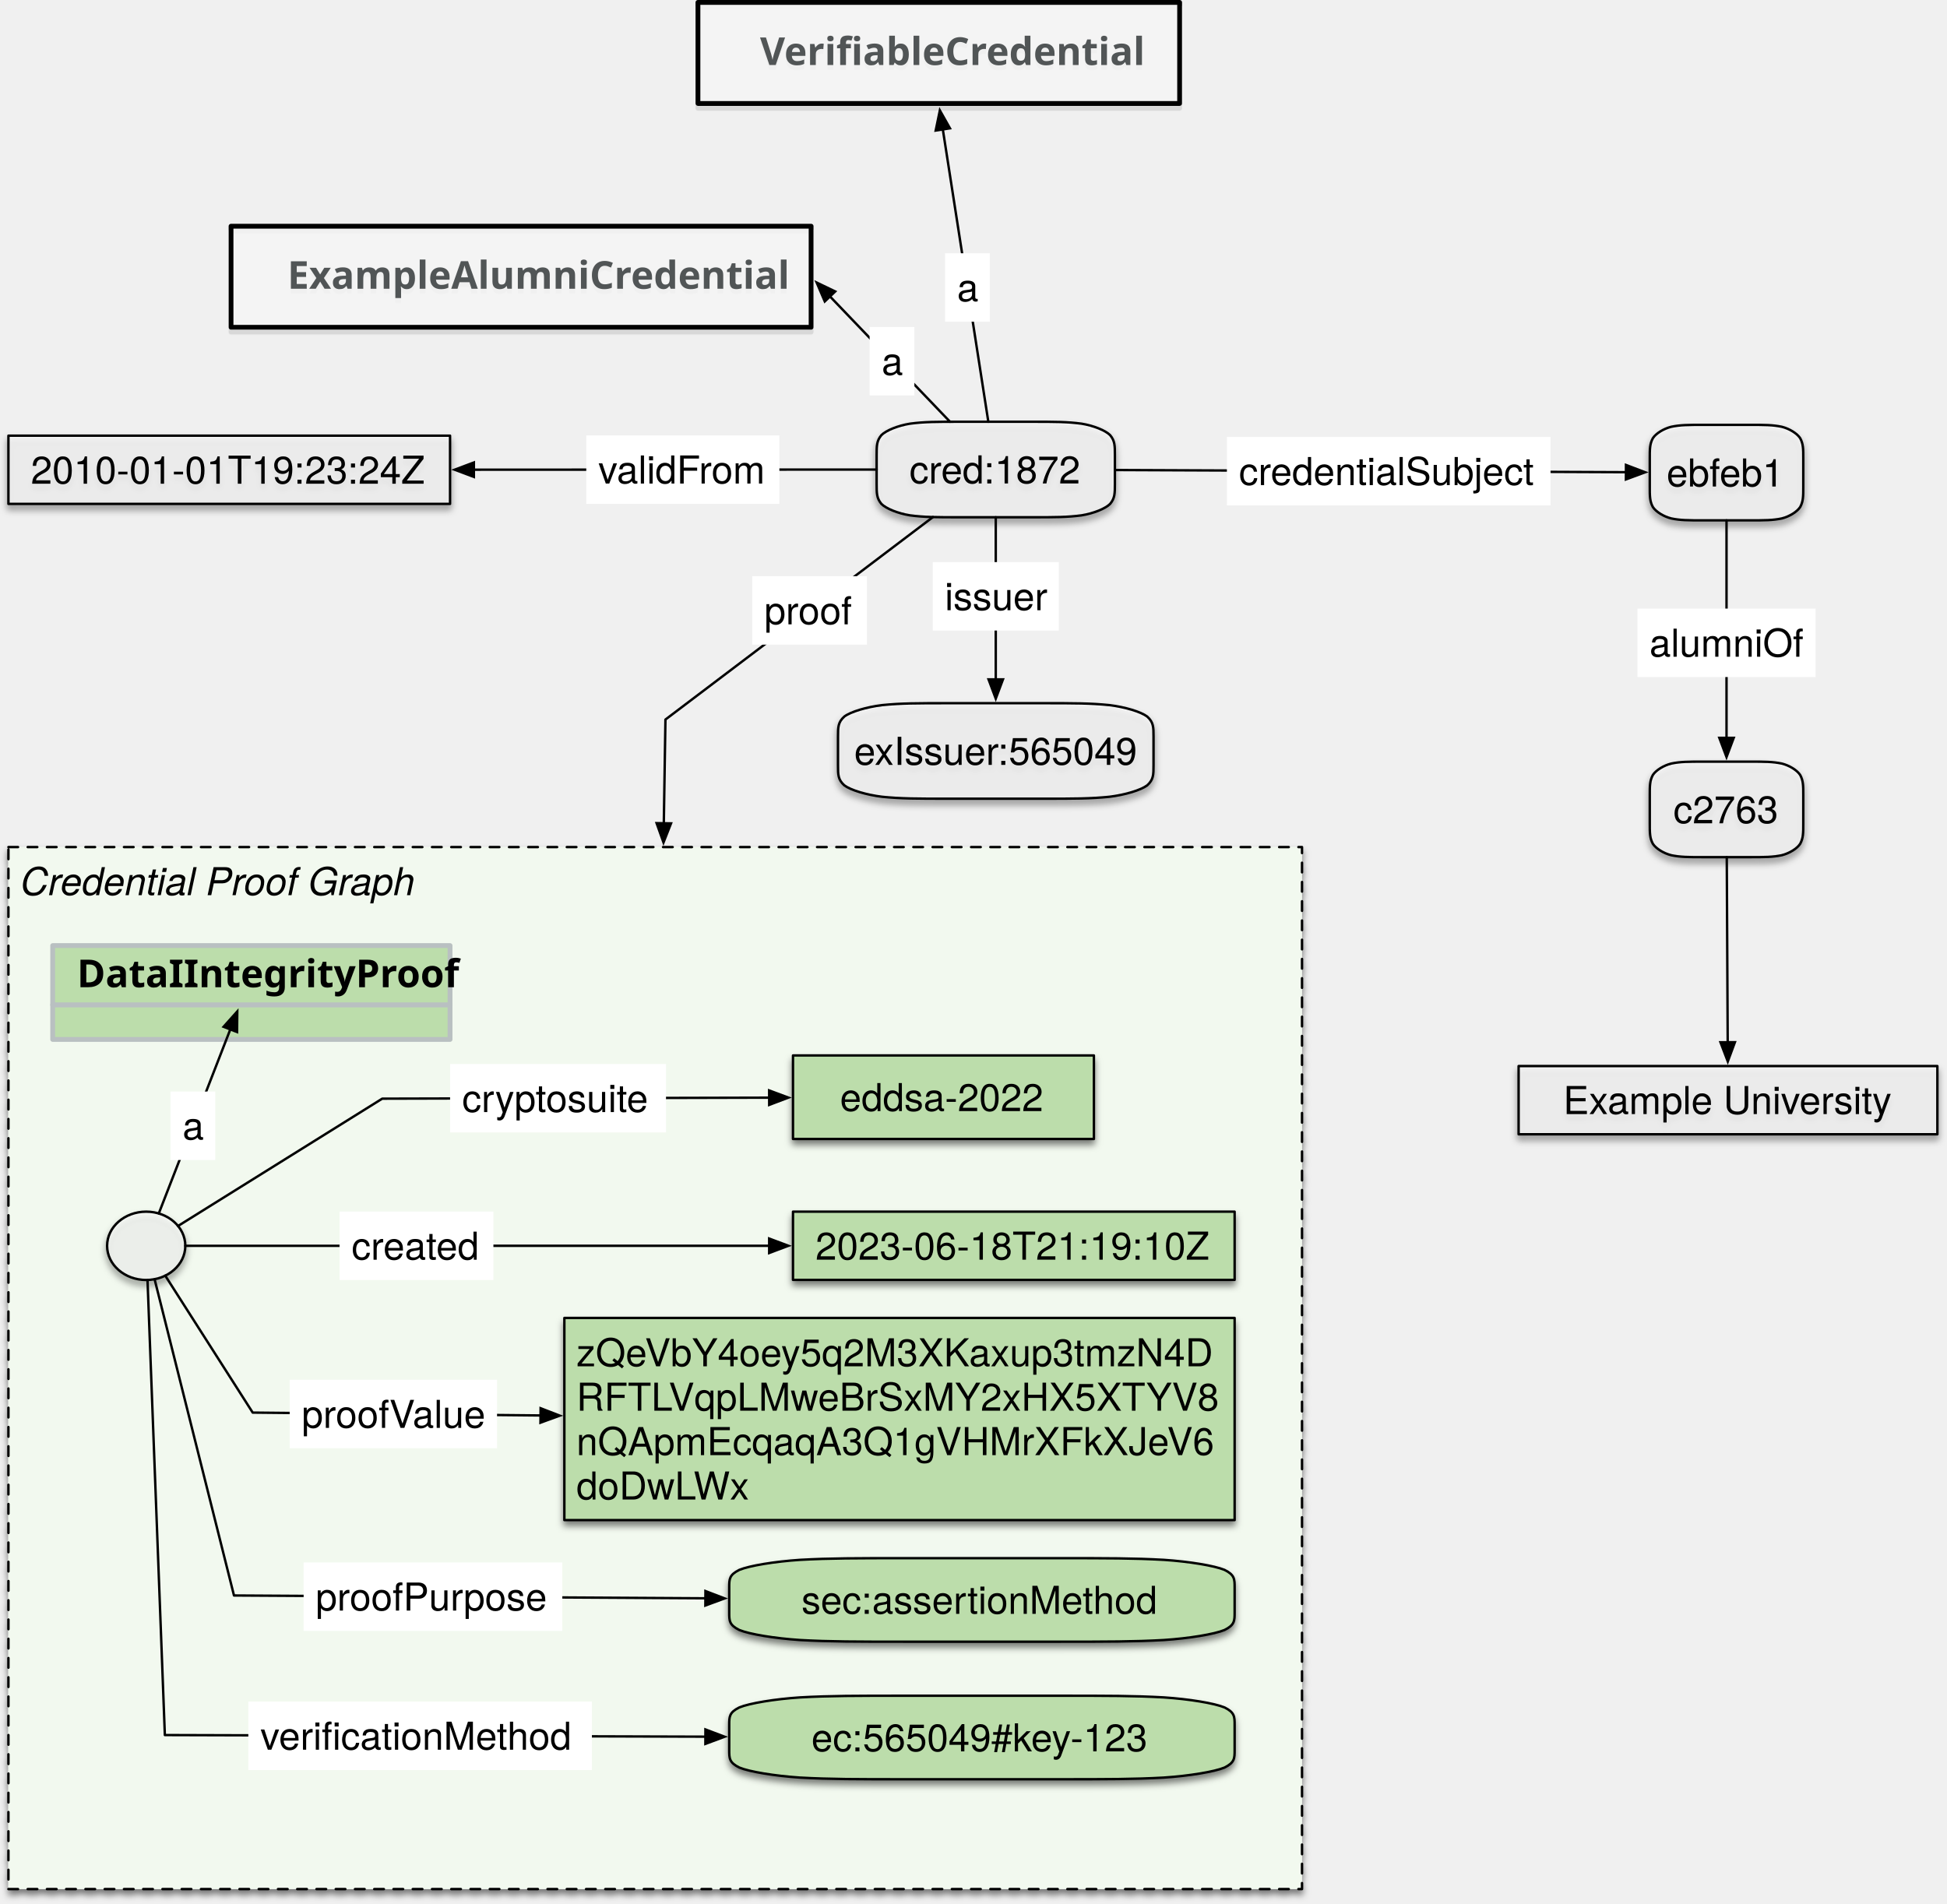
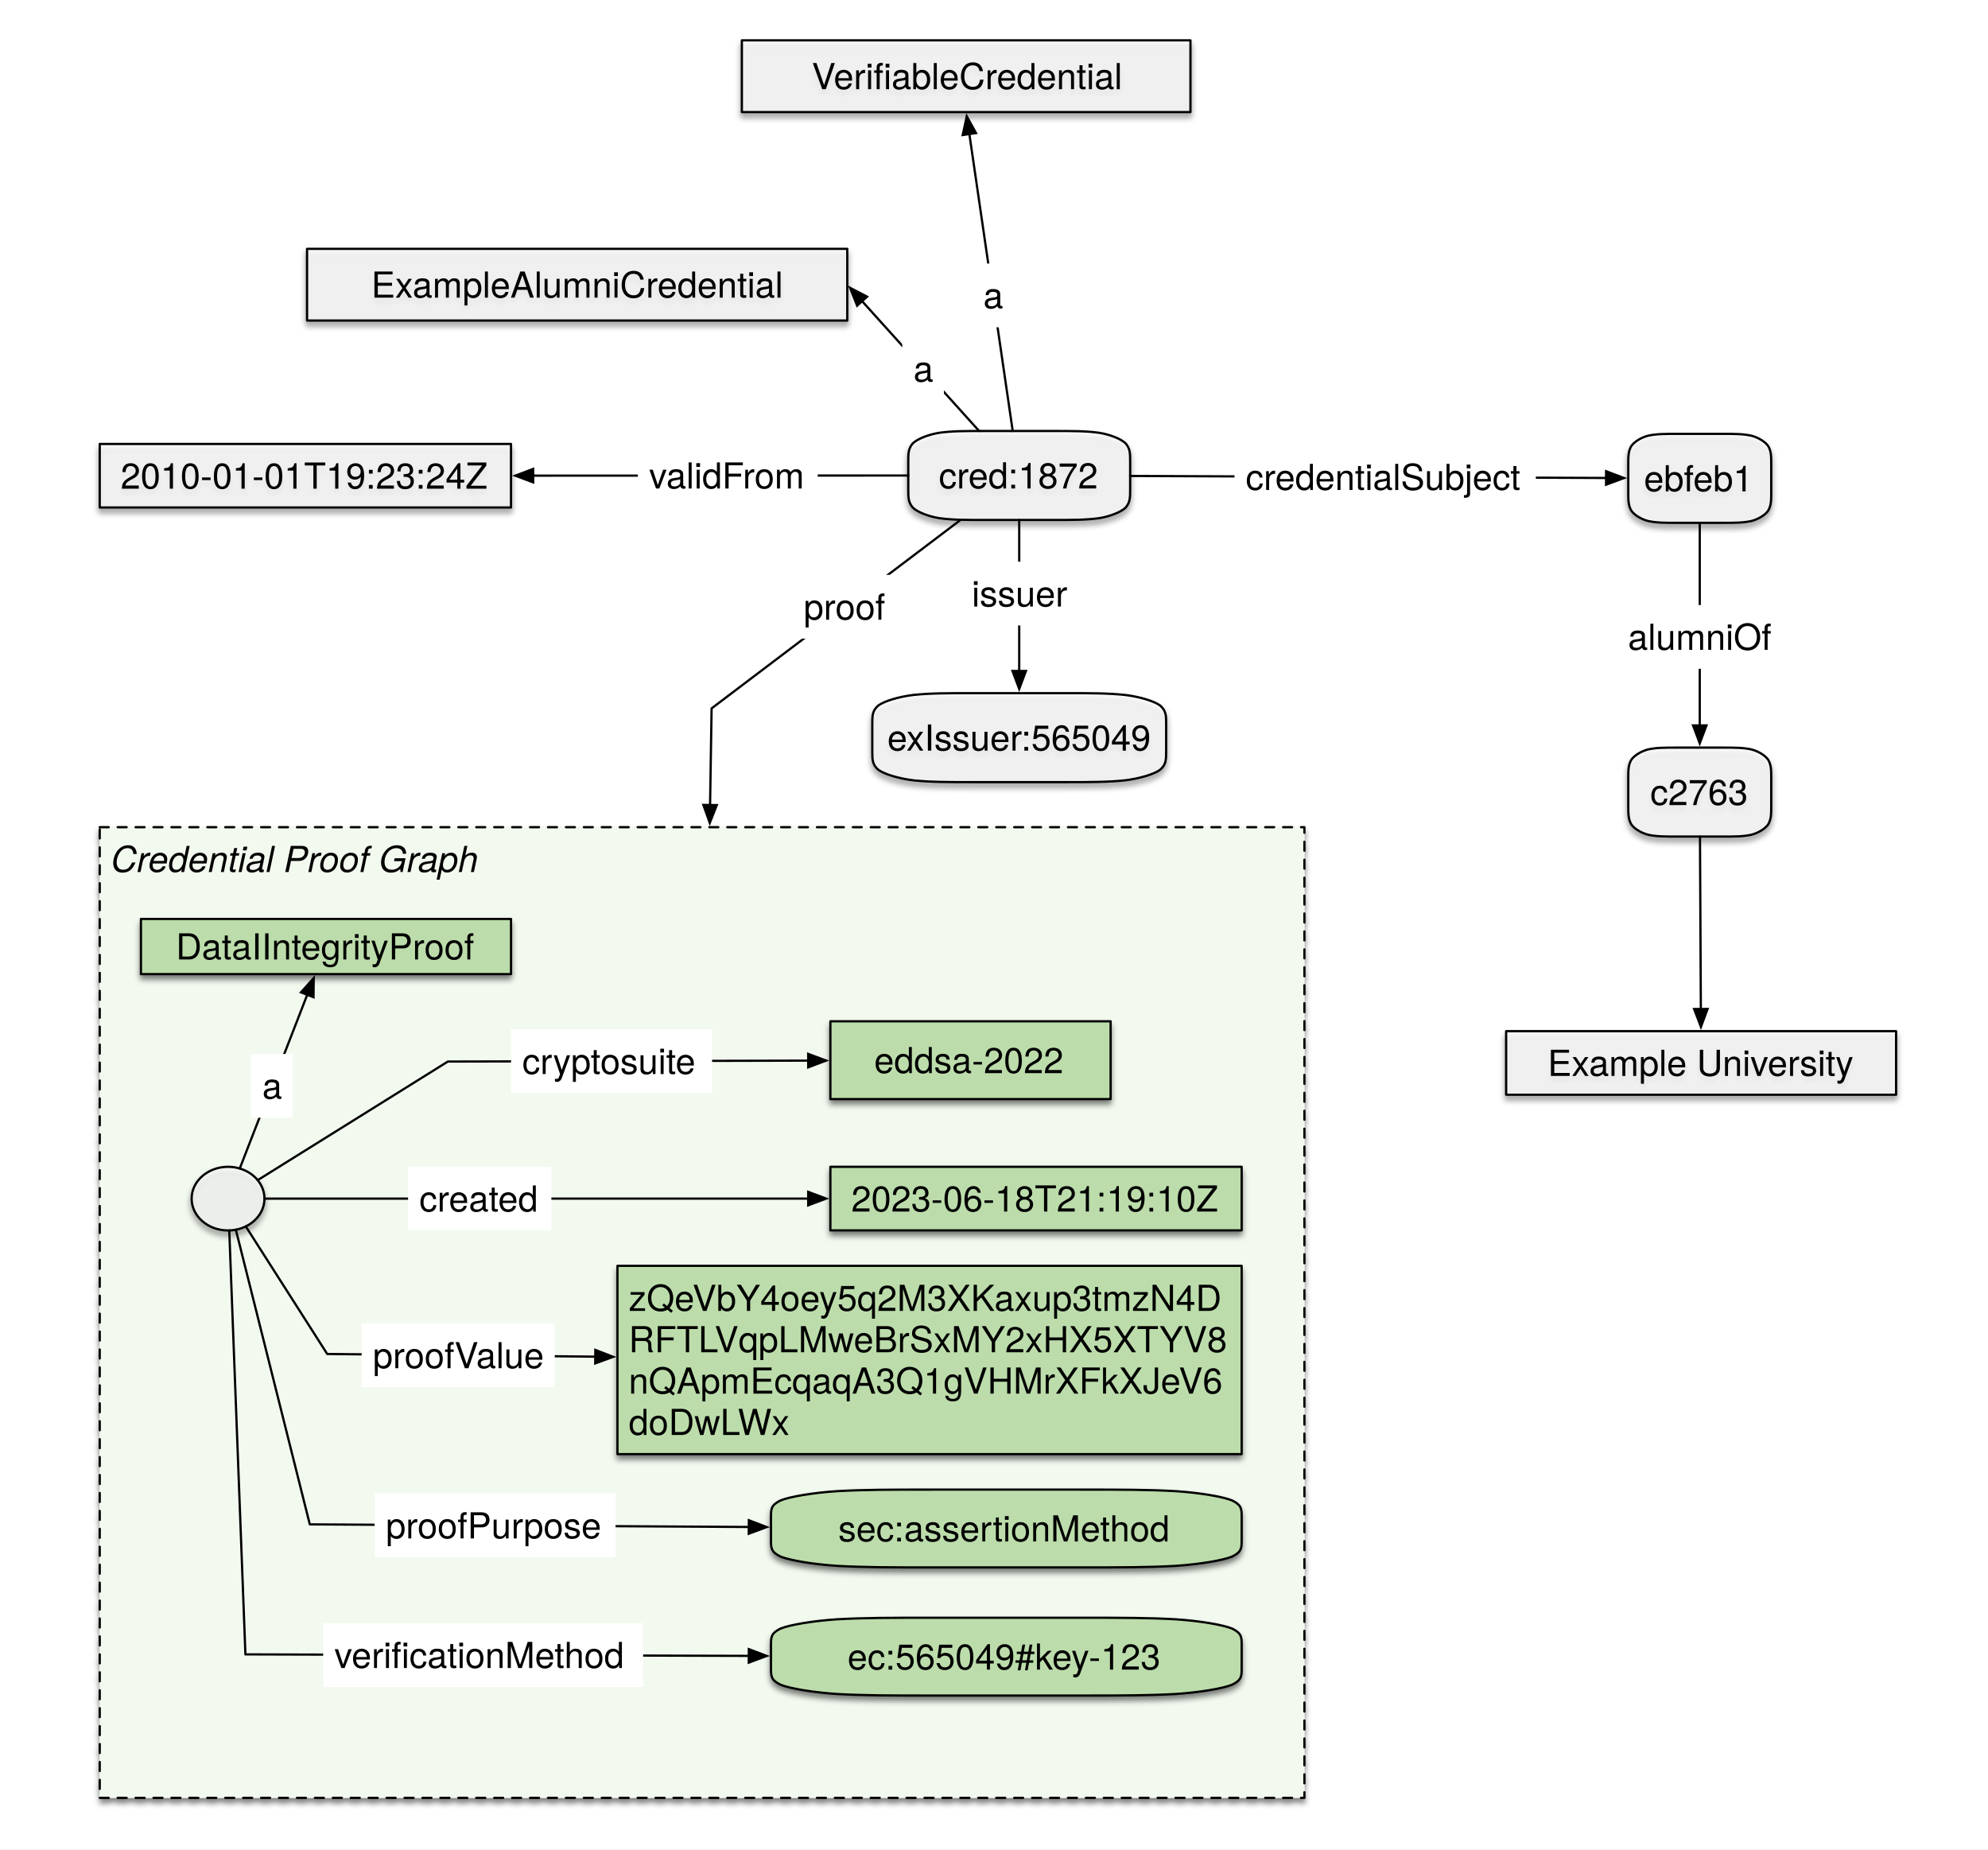
- <svg xmlns="http://www.w3.org/2000/svg" version="1.1" viewBox="-610 -19 809 791" width="809" height="791">
+ <svg xmlns="http://www.w3.org/2000/svg" version="1.1" viewBox="-651 -36 887 825" width="887" height="825">
  <defs>
-     <filter id="Shadow" filterUnits="userSpaceOnUse" x="-690.9" y="-98.1">
+     <filter id="Shadow" filterUnits="userSpaceOnUse" x="-739.7" y="-118.5">
      <feGaussianBlur in="SourceAlpha" result="blur" stdDeviation="1.308" />
      <feOffset in="blur" result="offset" dx="0" dy="2" />
      <feFlood flood-color="black" flood-opacity=".5" result="flood" />
      <feComposite in="flood" in2="offset" operator="in" result="color" />
      <feMerge>
        <feMergeNode in="color" />
        <feMergeNode in="SourceGraphic" />
      </feMerge>
    </filter>
    <marker orient="auto" overflow="visible" markerUnits="strokeWidth" id="FilledArrow_Marker" stroke-linejoin="miter" stroke-miterlimit="10" viewBox="-1 -4 10 8" markerWidth="10" markerHeight="8" color="black">
      <g>
        <path d="M 8 0 L 0 -3 L 0 3 Z" fill="currentColor" stroke="currentColor" stroke-width="1" />
      </g>
    </marker>
-     <filter id="Shadow_2" filterUnits="userSpaceOnUse" x="-690.9" y="-98.1">
-       <feOffset in="SourceAlpha" result="offset" dx="0" dy="2" />
-       <feFlood flood-color="#919191" flood-opacity=".25" result="flood" />
-       <feComposite in="flood" in2="offset" operator="in" result="color" />
-       <feMerge>
-         <feMergeNode in="color" />
-         <feMergeNode in="SourceGraphic" />
-       </feMerge>
-     </filter>
  </defs>
  <g id="Ex1Cred_fromJsonLd" fill="none" fill-opacity="1" stroke-opacity="1" stroke="none" stroke-dasharray="none">
    <g id="Ex1Cred_fromJsonLd_Layer_1">
+       <g id="Graphic_83">
+         <rect x="-651" y="-36" width="887" height="825" fill="white" />
+       </g>
      <g id="Graphic_2" filter="url(#Shadow)">
        <rect x="-606.5" y="333" width="537.5" height="433" fill="#f2f9ef" />
        <path d="M -606.5 333 L -69 333 L -69 766 L -606.5 766 Z" stroke="black" stroke-linecap="round" stroke-linejoin="round" stroke-dasharray="4.0,4.0" stroke-width="1" />
        <text transform="translate(-601.5 338)" fill="black">
          <tspan font-family="Helvetica Neue" font-style="italic" font-size="16" fill="black" x="0" y="15">Credential Proof Graph</tspan>
        </text>
      </g>
      <g id="Graphic_8" filter="url(#Shadow)">
        <path d="M 97.823 297.5 L 116.957 297.5 C 123.335 297.5 126.524 297.5 130.35 298.294 C 133.539 299.087 136.728 301.072 138.004 303.056 C 139.28 305.437 139.28 307.421 139.28 311.39 L 139.28 323.295 C 139.28 327.264 139.28 329.248 138.004 331.629 C 136.728 333.613 133.539 335.598 130.35 336.391 C 126.524 337.185 123.335 337.185 116.957 337.185 L 97.823 337.185 C 91.445 337.185 88.256 337.185 84.429 336.391 C 81.24 335.598 78.051 333.613 76.776 331.629 C 75.5 329.248 75.5 327.264 75.5 323.295 L 75.5 311.39 C 75.5 307.421 75.5 305.437 76.776 303.056 C 78.051 301.072 81.24 299.087 84.429 298.294 C 88.256 297.5 91.445 297.5 97.823 297.5 M 97.823 297.5" fill="white" fill-opacity=".535" />
        <path d="M 97.823 297.5 L 116.957 297.5 C 123.335 297.5 126.524 297.5 130.35 298.294 C 133.539 299.087 136.728 301.072 138.004 303.056 C 139.28 305.437 139.28 307.421 139.28 311.39 L 139.28 323.295 C 139.28 327.264 139.28 329.248 138.004 331.629 C 136.728 333.613 133.539 335.598 130.35 336.391 C 126.524 337.185 123.335 337.185 116.957 337.185 L 97.823 337.185 C 91.445 337.185 88.256 337.185 84.429 336.391 C 81.24 335.598 78.051 333.613 76.776 331.629 C 75.5 329.248 75.5 327.264 75.5 323.295 L 75.5 311.39 C 75.5 307.421 75.5 305.437 76.776 303.056 C 78.051 301.072 81.24 299.087 84.429 298.294 C 88.256 297.5 91.445 297.5 97.823 297.5 M 97.823 297.5" stroke="black" stroke-linecap="round" stroke-linejoin="round" stroke-width="1" />
        <text transform="translate(80.5 308.1185)" fill="black">
          <tspan font-family="Helvetica Neue" font-size="16" fill="black" x="4.802" y="15">c2763</tspan>
        </text>
      </g>
      <g id="Line_10">
        <line x1="107.49" y1="337.185" x2="107.878" y2="414.1" marker-end="url(#FilledArrow_Marker)" stroke="black" stroke-linecap="round" stroke-linejoin="round" stroke-width="1" />
      </g>
      <g id="Graphic_11" filter="url(#Shadow)">
        <rect x="21" y="424" width="174" height="28.346" fill="white" fill-opacity=".535" />
        <rect x="21" y="424" width="174" height="28.346" stroke="black" stroke-linecap="round" stroke-linejoin="round" stroke-width="1" />
        <text transform="translate(26 428.9492)" fill="black">
          <tspan font-family="Helvetica Neue" font-size="16" fill="black" x="13.552" y="15">Example University</tspan>
        </text>
      </g>
      <g id="Graphic_19" filter="url(#Shadow)">
        <path d="M 97.823 157.551 L 116.957 157.551 C 123.335 157.551 126.524 157.551 130.35 158.344 C 133.539 159.138 136.728 161.122 138.004 163.107 C 139.28 165.488 139.28 167.472 139.28 171.441 L 139.28 183.346 C 139.28 187.315 139.28 189.299 138.004 191.68 C 136.728 193.664 133.539 195.648 130.35 196.442 C 126.524 197.236 123.335 197.236 116.957 197.236 L 97.823 197.236 C 91.445 197.236 88.256 197.236 84.429 196.442 C 81.24 195.648 78.051 193.664 76.776 191.68 C 75.5 189.299 75.5 187.315 75.5 183.346 L 75.5 171.441 C 75.5 167.472 75.5 165.488 76.776 163.107 C 78.051 161.122 81.24 159.138 84.429 158.344 C 88.256 157.551 91.445 157.551 97.823 157.551 M 97.823 157.551" fill="white" fill-opacity=".535" />
        <path d="M 97.823 157.551 L 116.957 157.551 C 123.335 157.551 126.524 157.551 130.35 158.344 C 133.539 159.138 136.728 161.122 138.004 163.107 C 139.28 165.488 139.28 167.472 139.28 171.441 L 139.28 183.346 C 139.28 187.315 139.28 189.299 138.004 191.68 C 136.728 193.664 133.539 195.648 130.35 196.442 C 126.524 197.236 123.335 197.236 116.957 197.236 L 97.823 197.236 C 91.445 197.236 88.256 197.236 84.429 196.442 C 81.24 195.648 78.051 193.664 76.776 191.68 C 75.5 189.299 75.5 187.315 75.5 183.346 L 75.5 171.441 C 75.5 167.472 75.5 165.488 76.776 163.107 C 78.051 161.122 81.24 159.138 84.429 158.344 C 88.256 157.551 91.445 157.551 97.823 157.551 M 97.823 157.551" stroke="black" stroke-linecap="round" stroke-linejoin="round" stroke-width="1" />
        <text transform="translate(80.5 168.1693)" fill="black">
          <tspan font-family="Helvetica Neue" font-size="16" fill="black" x="1.994" y="15">ebfeb1</tspan>
        </text>
      </g>
      <g id="Line_21">
        <line x1="107.39" y1="197.236" x2="107.39" y2="287.6" marker-end="url(#FilledArrow_Marker)" stroke="black" stroke-linecap="round" stroke-linejoin="round" stroke-width="1" />
      </g>
      <g id="Graphic_20">
        <rect x="70.374" y="233.896" width="74.032" height="28.448" fill="white" />
        <text transform="translate(75.37376 238.8958)" fill="black">
          <tspan font-family="Helvetica Neue" font-size="16" fill="black" x="0" y="15">alumniOf</tspan>
        </text>
      </g>
      <g id="Graphic_22" filter="url(#Shadow)">
        <path d="M -211.1 156.264 L -181.4 156.264 C -171.5 156.264 -166.55 156.264 -160.61 157.058 C -155.66 157.852 -150.71 159.836 -148.73 161.82 C -146.75 164.201 -146.75 166.185 -146.75 170.154 L -146.75 182.059 C -146.75 186.028 -146.75 188.012 -148.73 190.393 C -150.71 192.378 -155.66 194.362 -160.61 195.156 C -166.55 195.949 -171.5 195.949 -181.4 195.949 L -211.1 195.949 C -221 195.949 -225.95 195.949 -231.89 195.156 C -236.84 194.362 -241.79 192.378 -243.77 190.393 C -245.75 188.012 -245.75 186.028 -245.75 182.059 L -245.75 170.154 C -245.75 166.185 -245.75 164.201 -243.77 161.82 C -241.79 159.836 -236.84 157.852 -231.89 157.058 C -225.95 156.264 -221 156.264 -211.1 156.264 M -211.1 156.264" fill="white" fill-opacity=".535" />
        <path d="M -211.1 156.264 L -181.4 156.264 C -171.5 156.264 -166.55 156.264 -160.61 157.058 C -155.66 157.852 -150.71 159.836 -148.73 161.82 C -146.75 164.201 -146.75 166.185 -146.75 170.154 L -146.75 182.059 C -146.75 186.028 -146.75 188.012 -148.73 190.393 C -150.71 192.378 -155.66 194.362 -160.61 195.156 C -166.55 195.949 -171.5 195.949 -181.4 195.949 L -211.1 195.949 C -221 195.949 -225.95 195.949 -231.89 195.156 C -236.84 194.362 -241.79 192.378 -243.77 190.393 C -245.75 188.012 -245.75 186.028 -245.75 182.059 L -245.75 170.154 C -245.75 166.185 -245.75 164.201 -243.77 161.82 C -241.79 159.836 -236.84 157.852 -231.89 157.058 C -225.95 156.264 -221 156.264 -211.1 156.264 M -211.1 156.264" stroke="black" stroke-linecap="round" stroke-linejoin="round" stroke-width="1" />
        <text transform="translate(-240.75 166.8827)" fill="black">
          <tspan font-family="Helvetica Neue" font-size="16" fill="black" x="8.628" y="15">cred:1872</tspan>
        </text>
      </g>
      <g id="Graphic_23" filter="url(#Shadow)">
        <path d="M -215.917 273.213 L -176.583 273.213 C -163.472 273.213 -156.917 273.213 -149.05 274.007 C -142.495 274.801 -135.939 276.785 -133.317 278.769 C -130.695 281.15 -130.695 283.135 -130.695 287.103 L -130.695 299.009 C -130.695 302.977 -130.695 304.961 -133.317 307.343 C -135.939 309.327 -142.495 311.311 -149.05 312.105 C -156.917 312.898 -163.472 312.898 -176.583 312.898 L -215.917 312.898 C -229.028 312.898 -235.583 312.898 -243.45 312.105 C -250.005 311.311 -256.561 309.327 -259.183 307.343 C -261.805 304.961 -261.805 302.977 -261.805 299.009 L -261.805 287.103 C -261.805 283.135 -261.805 281.15 -259.183 278.769 C -256.561 276.785 -250.005 274.801 -243.45 274.007 C -235.583 273.213 -229.028 273.213 -215.917 273.213 M -215.917 273.213" fill="white" fill-opacity=".535" />
        <path d="M -215.917 273.213 L -176.583 273.213 C -163.472 273.213 -156.917 273.213 -149.05 274.007 C -142.495 274.801 -135.939 276.785 -133.317 278.769 C -130.695 281.15 -130.695 283.135 -130.695 287.103 L -130.695 299.009 C -130.695 302.977 -130.695 304.961 -133.317 307.343 C -135.939 309.327 -142.495 311.311 -149.05 312.105 C -156.917 312.898 -163.472 312.898 -176.583 312.898 L -215.917 312.898 C -229.028 312.898 -235.583 312.898 -243.45 312.105 C -250.005 311.311 -256.561 309.327 -259.183 307.343 C -261.805 304.961 -261.805 302.977 -261.805 299.009 L -261.805 287.103 C -261.805 283.135 -261.805 281.15 -259.183 278.769 C -256.561 276.785 -250.005 274.801 -243.45 274.007 C -235.583 273.213 -229.028 273.213 -215.917 273.213 M -215.917 273.213" stroke="black" stroke-linecap="round" stroke-linejoin="round" stroke-width="1" />
        <text transform="translate(-256.8051 283.8319)" fill="black">
          <tspan font-family="Helvetica Neue" font-size="16" fill="black" x="1.723" y="15">exIssuer:565049</tspan>
        </text>
      </g>
      <g id="Line_26">
        <line x1="-196.25" y1="195.949" x2="-196.25" y2="263.313" marker-end="url(#FilledArrow_Marker)" stroke="black" stroke-linecap="round" stroke-linejoin="round" stroke-width="1" />
      </g>
      <g id="Graphic_25">
        <rect x="-222.434" y="214.572" width="52.368" height="28.448" fill="white" />
        <text transform="translate(-217.434 219.572)" fill="black">
          <tspan font-family="Helvetica Neue" font-size="16" fill="black" x="0" y="15">issuer</tspan>
        </text>
      </g>
-       <g id="Graphic_36" filter="url(#Shadow_2)">
-         <rect x="-320" y="-18" width="200.151" height="42" fill="white" fill-opacity=".535" />
-         <rect x="-320" y="-18" width="200.151" height="42" stroke="black" stroke-linecap="round" stroke-linejoin="round" stroke-width="2" />
-         <text transform="translate(-314 -8)" fill="#515556">
-           <tspan font-family="Avenir" font-weight="bold" font-size="16" fill="#515556" x="19.804" y="16">VerifiableCredential</tspan>
-         </text>
-       </g>
-       <g id="Graphic_35" filter="url(#Shadow_2)">
-         <rect x="-514" y="75" width="241.025" height="42" fill="white" fill-opacity=".535" />
-         <rect x="-514" y="75" width="241.025" height="42" stroke="black" stroke-linecap="round" stroke-linejoin="round" stroke-width="2" />
-         <text transform="translate(-508 85)" fill="#515556">
-           <tspan font-family="Avenir" font-weight="bold" font-size="16" fill="#515556" x="17.441" y="16">ExampleAlumniCredential</tspan>
+       <g id="Graphic_36" filter="url(#Shadow)">
+         <rect x="-320" y="-18" width="200.151" height="32" fill="white" fill-opacity=".535" />
+         <rect x="-320" y="-18" width="200.151" height="32" stroke="black" stroke-linecap="round" stroke-linejoin="round" stroke-width="1" />
+         <text transform="translate(-315 -11.224)" fill="black">
+           <tspan font-family="Helvetica Neue" font-size="16" fill="black" x="26.188" y="15">VerifiableCredential</tspan>
+         </text>
+       </g>
+       <g id="Graphic_35" filter="url(#Shadow)">
+         <rect x="-514" y="75" width="241.025" height="32" fill="white" fill-opacity=".535" />
+         <rect x="-514" y="75" width="241.025" height="32" stroke="black" stroke-linecap="round" stroke-linejoin="round" stroke-width="1" />
+         <text transform="translate(-509 81.776)" fill="black">
+           <tspan font-family="Helvetica Neue" font-size="16" fill="black" x="23.641" y="15">ExampleAlumniCredential</tspan>
        </text>
      </g>
      <g id="Line_38">
-         <line x1="-215.252" y1="156.267" x2="-265.127" y2="104.194" marker-end="url(#FilledArrow_Marker)" stroke="black" stroke-linecap="round" stroke-linejoin="round" stroke-width="1" />
+         <line x1="-214.137" y1="156.265" x2="-266.346" y2="98.353" marker-end="url(#FilledArrow_Marker)" stroke="black" stroke-linecap="round" stroke-linejoin="round" stroke-width="1" />
      </g>
      <g id="Graphic_37">
-         <rect x="-248.662" y="116.866" width="18.592" height="28.448" fill="white" />
-         <text transform="translate(-243.6622 121.866)" fill="black">
+         <rect x="-248.446" y="114.296" width="18.592" height="28.448" fill="white" />
+         <text transform="translate(-243.4464 119.2955)" fill="black">
          <tspan font-family="Helvetica Neue" font-size="16" fill="black" x="2762235e-19" y="15">a</tspan>
        </text>
      </g>
      <g id="Line_40">
        <line x1="-245.75" y1="176.124" x2="-413.1" y2="176.181" marker-end="url(#FilledArrow_Marker)" stroke="black" stroke-linecap="round" stroke-linejoin="round" stroke-width="1" />
      </g>
      <g id="Graphic_39">
        <rect x="-366.399" y="161.927" width="80.24" height="28.448" fill="white" />
        <text transform="translate(-361.3986 166.927)" fill="black">
          <tspan font-family="Helvetica Neue" font-size="16" fill="black" x="7958079e-19" y="15">validFrom</tspan>
        </text>
      </g>
      <g id="Graphic_45" filter="url(#Shadow)">
        <rect x="-606.5" y="162.042" width="183.5" height="28.346" fill="white" fill-opacity=".535" />
        <rect x="-606.5" y="162.042" width="183.5" height="28.346" stroke="black" stroke-linecap="round" stroke-linejoin="round" stroke-width="1" />
        <text transform="translate(-601.5 166.9911)" fill="black">
          <tspan font-family="Helvetica Neue" font-size="16" fill="black" x="4.326" y="15">2010-01-01T19:23:24Z</tspan>
        </text>
      </g>
      <g id="Line_49">
        <line x1="-146.75" y1="176.316" x2="65.6" y2="177.216" marker-end="url(#FilledArrow_Marker)" stroke="black" stroke-linecap="round" stroke-linejoin="round" stroke-width="1" />
      </g>
      <g id="Graphic_48">
        <rect x="-100.206" y="162.575" width="134.464" height="28.448" fill="white" />
        <text transform="translate(-95.20567 167.5745)" fill="black">
          <tspan font-family="Helvetica Neue" font-size="16" fill="black" x="0" y="15">credentialSubject</tspan>
        </text>
      </g>
      <g id="Line_51">
        <path d="M -222.356 195.868 L -333.5 280 L -334.18 323.101" marker-end="url(#FilledArrow_Marker)" stroke="black" stroke-linecap="round" stroke-linejoin="round" stroke-width="1" />
      </g>
      <g id="Graphic_50">
        <rect x="-297.418" y="220.435" width="47.632" height="28.448" fill="white" />
        <text transform="translate(-292.4178 225.4352)" fill="black">
          <tspan font-family="Helvetica Neue" font-size="16" fill="black" x="7176482e-19" y="15">proof</tspan>
        </text>
      </g>
      <g id="Graphic_52" filter="url(#Shadow)">
        <ellipse cx="-549.25" cy="498.699" rx="16.25" ry="14.199" fill="white" fill-opacity=".5" />
        <ellipse cx="-549.25" cy="498.699" rx="16.25" ry="14.199" stroke="black" stroke-linecap="round" stroke-linejoin="round" stroke-width="1" />
      </g>
-       <g id="Group_62">
-         <g id="Graphic_61">
-           <rect x="-588.11" y="398.535" width="165.11" height="14.396" fill="#bcddab" />
-           <rect x="-588.11" y="398.535" width="165.11" height="14.396" stroke="#b9c0c1" stroke-linecap="round" stroke-linejoin="round" stroke-width="2" />
-         </g>
-         <g id="Graphic_60">
-           <rect x="-588.11" y="373.931" width="165.11" height="24.604" fill="#bcddab" />
-           <rect x="-588.11" y="373.931" width="165.11" height="24.604" stroke="#b9c0c1" stroke-linecap="round" stroke-linejoin="round" stroke-width="2" />
-           <text transform="translate(-582.1102 375.233)" fill="black">
-             <tspan font-family="Avenir" font-weight="bold" font-size="16" fill="black" x="4.107" y="16">DataIIntegrityProof</tspan>
-           </text>
-         </g>
+       <g id="Graphic_60" filter="url(#Shadow)">
+         <rect x="-588.11" y="373.931" width="165.11" height="24.604" fill="#bcddab" />
+         <rect x="-588.11" y="373.931" width="165.11" height="24.604" stroke="black" stroke-linecap="round" stroke-linejoin="round" stroke-width="1" />
+         <text transform="translate(-583.1102 377.009)" fill="black">
+           <tspan font-family="Helvetica Neue" font-size="16" fill="black" x="10.595" y="15">DataIIntegrityProof</tspan>
+         </text>
      </g>
      <g id="Line_64">
-         <line x1="-544.025" y1="485.251" x2="-514.308" y2="408.763" marker-end="url(#FilledArrow_Marker)" stroke="black" stroke-linecap="round" stroke-linejoin="round" stroke-width="1" />
+         <line x1="-544.025" y1="485.251" x2="-513.92" y2="407.763" marker-end="url(#FilledArrow_Marker)" stroke="black" stroke-linecap="round" stroke-linejoin="round" stroke-width="1" />
      </g>
      <g id="Graphic_63">
-         <rect x="-539.164" y="434.587" width="18.592" height="28.448" fill="white" />
-         <text transform="translate(-534.1638 439.5869)" fill="black">
+         <rect x="-538.999" y="434.162" width="18.592" height="28.448" fill="white" />
+         <text transform="translate(-533.9986 439.1618)" fill="black">
          <tspan font-family="Helvetica Neue" font-size="16" fill="black" x="2762235e-19" y="15">a</tspan>
        </text>
      </g>
      <g id="Line_67">
        <line x1="-533" y1="498.697" x2="-290.4" y2="498.68" marker-end="url(#FilledArrow_Marker)" stroke="black" stroke-linecap="round" stroke-linejoin="round" stroke-width="1" />
      </g>
      <g id="Graphic_66">
        <rect x="-468.92" y="484.467" width="63.936" height="28.448" fill="white" />
        <text transform="translate(-463.9196 489.4667)" fill="black">
          <tspan font-family="Helvetica Neue" font-size="16" fill="black" x="7531753e-19" y="15">created</tspan>
        </text>
      </g>
      <g id="Graphic_65" filter="url(#Shadow)">
        <rect x="-280.5" y="484.5" width="183.5" height="28.346" fill="#bcddab" />
        <rect x="-280.5" y="484.5" width="183.5" height="28.346" stroke="black" stroke-linecap="round" stroke-linejoin="round" stroke-width="1" />
        <text transform="translate(-275.5 489.4492)" fill="black">
          <tspan font-family="Helvetica Neue" font-size="16" fill="black" x="4.326" y="15">2023-06-18T21:19:10Z</tspan>
        </text>
      </g>
      <g id="Line_69">
        <path d="M -541.331 511.101 L -505 568 L -385.399 569.19" marker-end="url(#FilledArrow_Marker)" stroke="black" stroke-linecap="round" stroke-linejoin="round" stroke-width="1" />
      </g>
      <g id="Graphic_68">
        <rect x="-489.638" y="554.357" width="86.16" height="28.448" fill="white" />
        <text transform="translate(-484.6384 559.3573)" fill="black">
          <tspan font-family="Helvetica Neue" font-size="16" fill="black" x="0" y="15">proofValue</tspan>
        </text>
      </g>
      <g id="Graphic_70" filter="url(#Shadow)">
        <rect x="-375.5" y="528.673" width="278.5" height="84" fill="#bcddab" />
        <rect x="-375.5" y="528.673" width="278.5" height="84" stroke="black" stroke-linecap="round" stroke-linejoin="round" stroke-width="1" />
        <text transform="translate(-370.5 533.7772)" fill="black">
          <tspan font-family="Helvetica Neue" font-size="16" fill="black" x="0" y="15">zQeVbY4oey5q2M3XKaxup3tmzN4D</tspan>
          <tspan font-family="Helvetica Neue" font-size="16" fill="black" x="0" y="33.448">RFTLVqpLMweBrSxMY2xHX5XTYV8</tspan>
          <tspan font-family="Helvetica Neue" font-size="16" fill="black" x="0" y="51.896">nQApmEcqaqA3Q1gVHMrXFkXJeV6</tspan>
          <tspan font-family="Helvetica Neue" font-size="16" fill="black" x="0" y="70.344">doDwLWx</tspan>
        </text>
      </g>
      <g id="Line_73">
        <path d="M -545.768 512.569 L -512.775 644 L -316.9 645.166" marker-end="url(#FilledArrow_Marker)" stroke="black" stroke-linecap="round" stroke-linejoin="round" stroke-width="1" />
      </g>
      <g id="Graphic_72">
        <rect x="-483.842" y="630.268" width="107.488" height="28.448" fill="white" />
        <text transform="translate(-478.842 635.268)" fill="black">
          <tspan font-family="Helvetica Neue" font-size="16" fill="black" x="5968559e-19" y="15">proofPurpose</tspan>
        </text>
      </g>
      <g id="Graphic_71" filter="url(#Shadow)">
        <path d="M -233.5 628.5 L -170.5 628.5 C -149.5 628.5 -139 628.5 -126.4 629.194 C -115.9 629.888 -105.4 631.623 -101.2 633.358 C -97 635.44 -97 637.175 -97 640.644 L -97 651.054 C -97 654.524 -97 656.259 -101.2 658.341 C -105.4 660.076 -115.9 661.811 -126.4 662.505 C -139 663.199 -149.5 663.199 -170.5 663.199 L -233.5 663.199 C -254.5 663.199 -265 663.199 -277.6 662.505 C -288.1 661.811 -298.6 660.076 -302.8 658.341 C -307 656.259 -307 654.524 -307 651.054 L -307 640.644 C -307 637.175 -307 635.44 -302.8 633.358 C -298.6 631.623 -288.1 629.888 -277.6 629.194 C -265 628.5 -254.5 628.5 -233.5 628.5 M -233.5 628.5" fill="#bcddab" />
        <path d="M -233.5 628.5 L -170.5 628.5 C -149.5 628.5 -139 628.5 -126.4 629.194 C -115.9 629.888 -105.4 631.623 -101.2 633.358 C -97 635.44 -97 637.175 -97 640.644 L -97 651.054 C -97 654.524 -97 656.259 -101.2 658.341 C -105.4 660.076 -115.9 661.811 -126.4 662.505 C -139 663.199 -149.5 663.199 -170.5 663.199 L -233.5 663.199 C -254.5 663.199 -265 663.199 -277.6 662.505 C -288.1 661.811 -298.6 660.076 -302.8 658.341 C -307 656.259 -307 654.524 -307 651.054 L -307 640.644 C -307 637.175 -307 635.44 -302.8 633.358 C -298.6 631.623 -288.1 629.888 -277.6 629.194 C -265 628.5 -254.5 628.5 -233.5 628.5 M -233.5 628.5" stroke="black" stroke-linecap="round" stroke-linejoin="round" stroke-width="1" />
        <text transform="translate(-302 636.6253)" fill="black">
          <tspan font-family="Helvetica Neue" font-size="16" fill="black" x="25.024" y="15">sec:assertionMethod </tspan>
        </text>
      </g>
      <g id="Line_77">
        <path d="M -548.709 512.889 L -541.5 702 L -316.9 702.669" marker-end="url(#FilledArrow_Marker)" stroke="black" stroke-linecap="round" stroke-linejoin="round" stroke-width="1" />
      </g>
      <g id="Graphic_76">
        <rect x="-506.813" y="688.092" width="142.752" height="28.448" fill="white" />
        <text transform="translate(-501.8127 693.0918)" fill="black">
          <tspan font-family="Helvetica Neue" font-size="16" fill="black" x="19895197e-20" y="15">verificationMethod</tspan>
        </text>
      </g>
      <g id="Graphic_75" filter="url(#Shadow)">
        <path d="M -233.5 685.661 L -170.5 685.661 C -149.5 685.661 -139 685.661 -126.4 686.355 C -115.9 687.049 -105.4 688.784 -101.2 690.519 C -97 692.601 -97 694.336 -97 697.806 L -97 708.216 C -97 711.685 -97 713.42 -101.2 715.502 C -105.4 717.237 -115.9 718.972 -126.4 719.666 C -139 720.36 -149.5 720.36 -170.5 720.36 L -233.5 720.36 C -254.5 720.36 -265 720.36 -277.6 719.666 C -288.1 718.972 -298.6 717.237 -302.8 715.502 C -307 713.42 -307 711.685 -307 708.216 L -307 697.806 C -307 694.336 -307 692.601 -302.8 690.519 C -298.6 688.784 -288.1 687.049 -277.6 686.355 C -265 685.661 -254.5 685.661 -233.5 685.661 M -233.5 685.661" fill="#bcddab" />
        <path d="M -233.5 685.661 L -170.5 685.661 C -149.5 685.661 -139 685.661 -126.4 686.355 C -115.9 687.049 -105.4 688.784 -101.2 690.519 C -97 692.601 -97 694.336 -97 697.806 L -97 708.216 C -97 711.685 -97 713.42 -101.2 715.502 C -105.4 717.237 -115.9 718.972 -126.4 719.666 C -139 720.36 -149.5 720.36 -170.5 720.36 L -233.5 720.36 C -254.5 720.36 -265 720.36 -277.6 719.666 C -288.1 718.972 -298.6 717.237 -302.8 715.502 C -307 713.42 -307 711.685 -307 708.216 L -307 697.806 C -307 694.336 -307 692.601 -302.8 690.519 C -298.6 688.784 -288.1 687.049 -277.6 686.355 C -265 685.661 -254.5 685.661 -233.5 685.661 M -233.5 685.661" stroke="black" stroke-linecap="round" stroke-linejoin="round" stroke-width="1" />
        <text transform="translate(-302 693.7867)" fill="black">
          <tspan font-family="Helvetica Neue" font-size="16" fill="black" x="29.144" y="15">ec:565049#key-123</tspan>
        </text>
      </g>
      <g id="Line_79">
-         <line x1="-199.338" y1="156.264" x2="-218.246" y2="34.782" marker-end="url(#FilledArrow_Marker)" stroke="black" stroke-linecap="round" stroke-linejoin="round" stroke-width="1" />
+         <line x1="-199.148" y1="156.264" x2="-218.494" y2="23.796" marker-end="url(#FilledArrow_Marker)" stroke="black" stroke-linecap="round" stroke-linejoin="round" stroke-width="1" />
      </g>
      <g id="Graphic_78">
-         <rect x="-217.32" y="86.237" width="18.592" height="28.448" fill="white" />
-         <text transform="translate(-212.3198 91.23686)" fill="black">
+         <rect x="-217.276" y="81.561" width="18.592" height="28.448" fill="white" />
+         <text transform="translate(-212.2764 86.56051)" fill="black">
          <tspan font-family="Helvetica Neue" font-size="16" fill="black" x="2762235e-19" y="15">a</tspan>
        </text>
      </g>
      <g id="Line_82">
        <path d="M -536.021 490.449 L -451.183 437.547 L -290.4 437.129" marker-end="url(#FilledArrow_Marker)" stroke="black" stroke-linecap="round" stroke-linejoin="round" stroke-width="1" />
      </g>
      <g id="Graphic_81">
        <rect x="-422.983" y="423.133" width="89.712" height="28.448" fill="white" />
        <text transform="translate(-417.9825 428.1329)" fill="black">
          <tspan font-family="Helvetica Neue" font-size="16" fill="black" x="0" y="15">cryptosuite</tspan>
        </text>
      </g>
      <g id="Graphic_80" filter="url(#Shadow)">
        <rect x="-280.5" y="419.592" width="125.024" height="34.699" fill="#bcddab" />
        <rect x="-280.5" y="419.592" width="125.024" height="34.699" stroke="black" stroke-linecap="round" stroke-linejoin="round" stroke-width="1" />
        <text transform="translate(-275.5 427.7172)" fill="black">
          <tspan font-family="Helvetica Neue" font-size="16" fill="black" x="14.528" y="15">eddsa-2022</tspan>
        </text>
      </g>
    </g>
  </g>
</svg>
